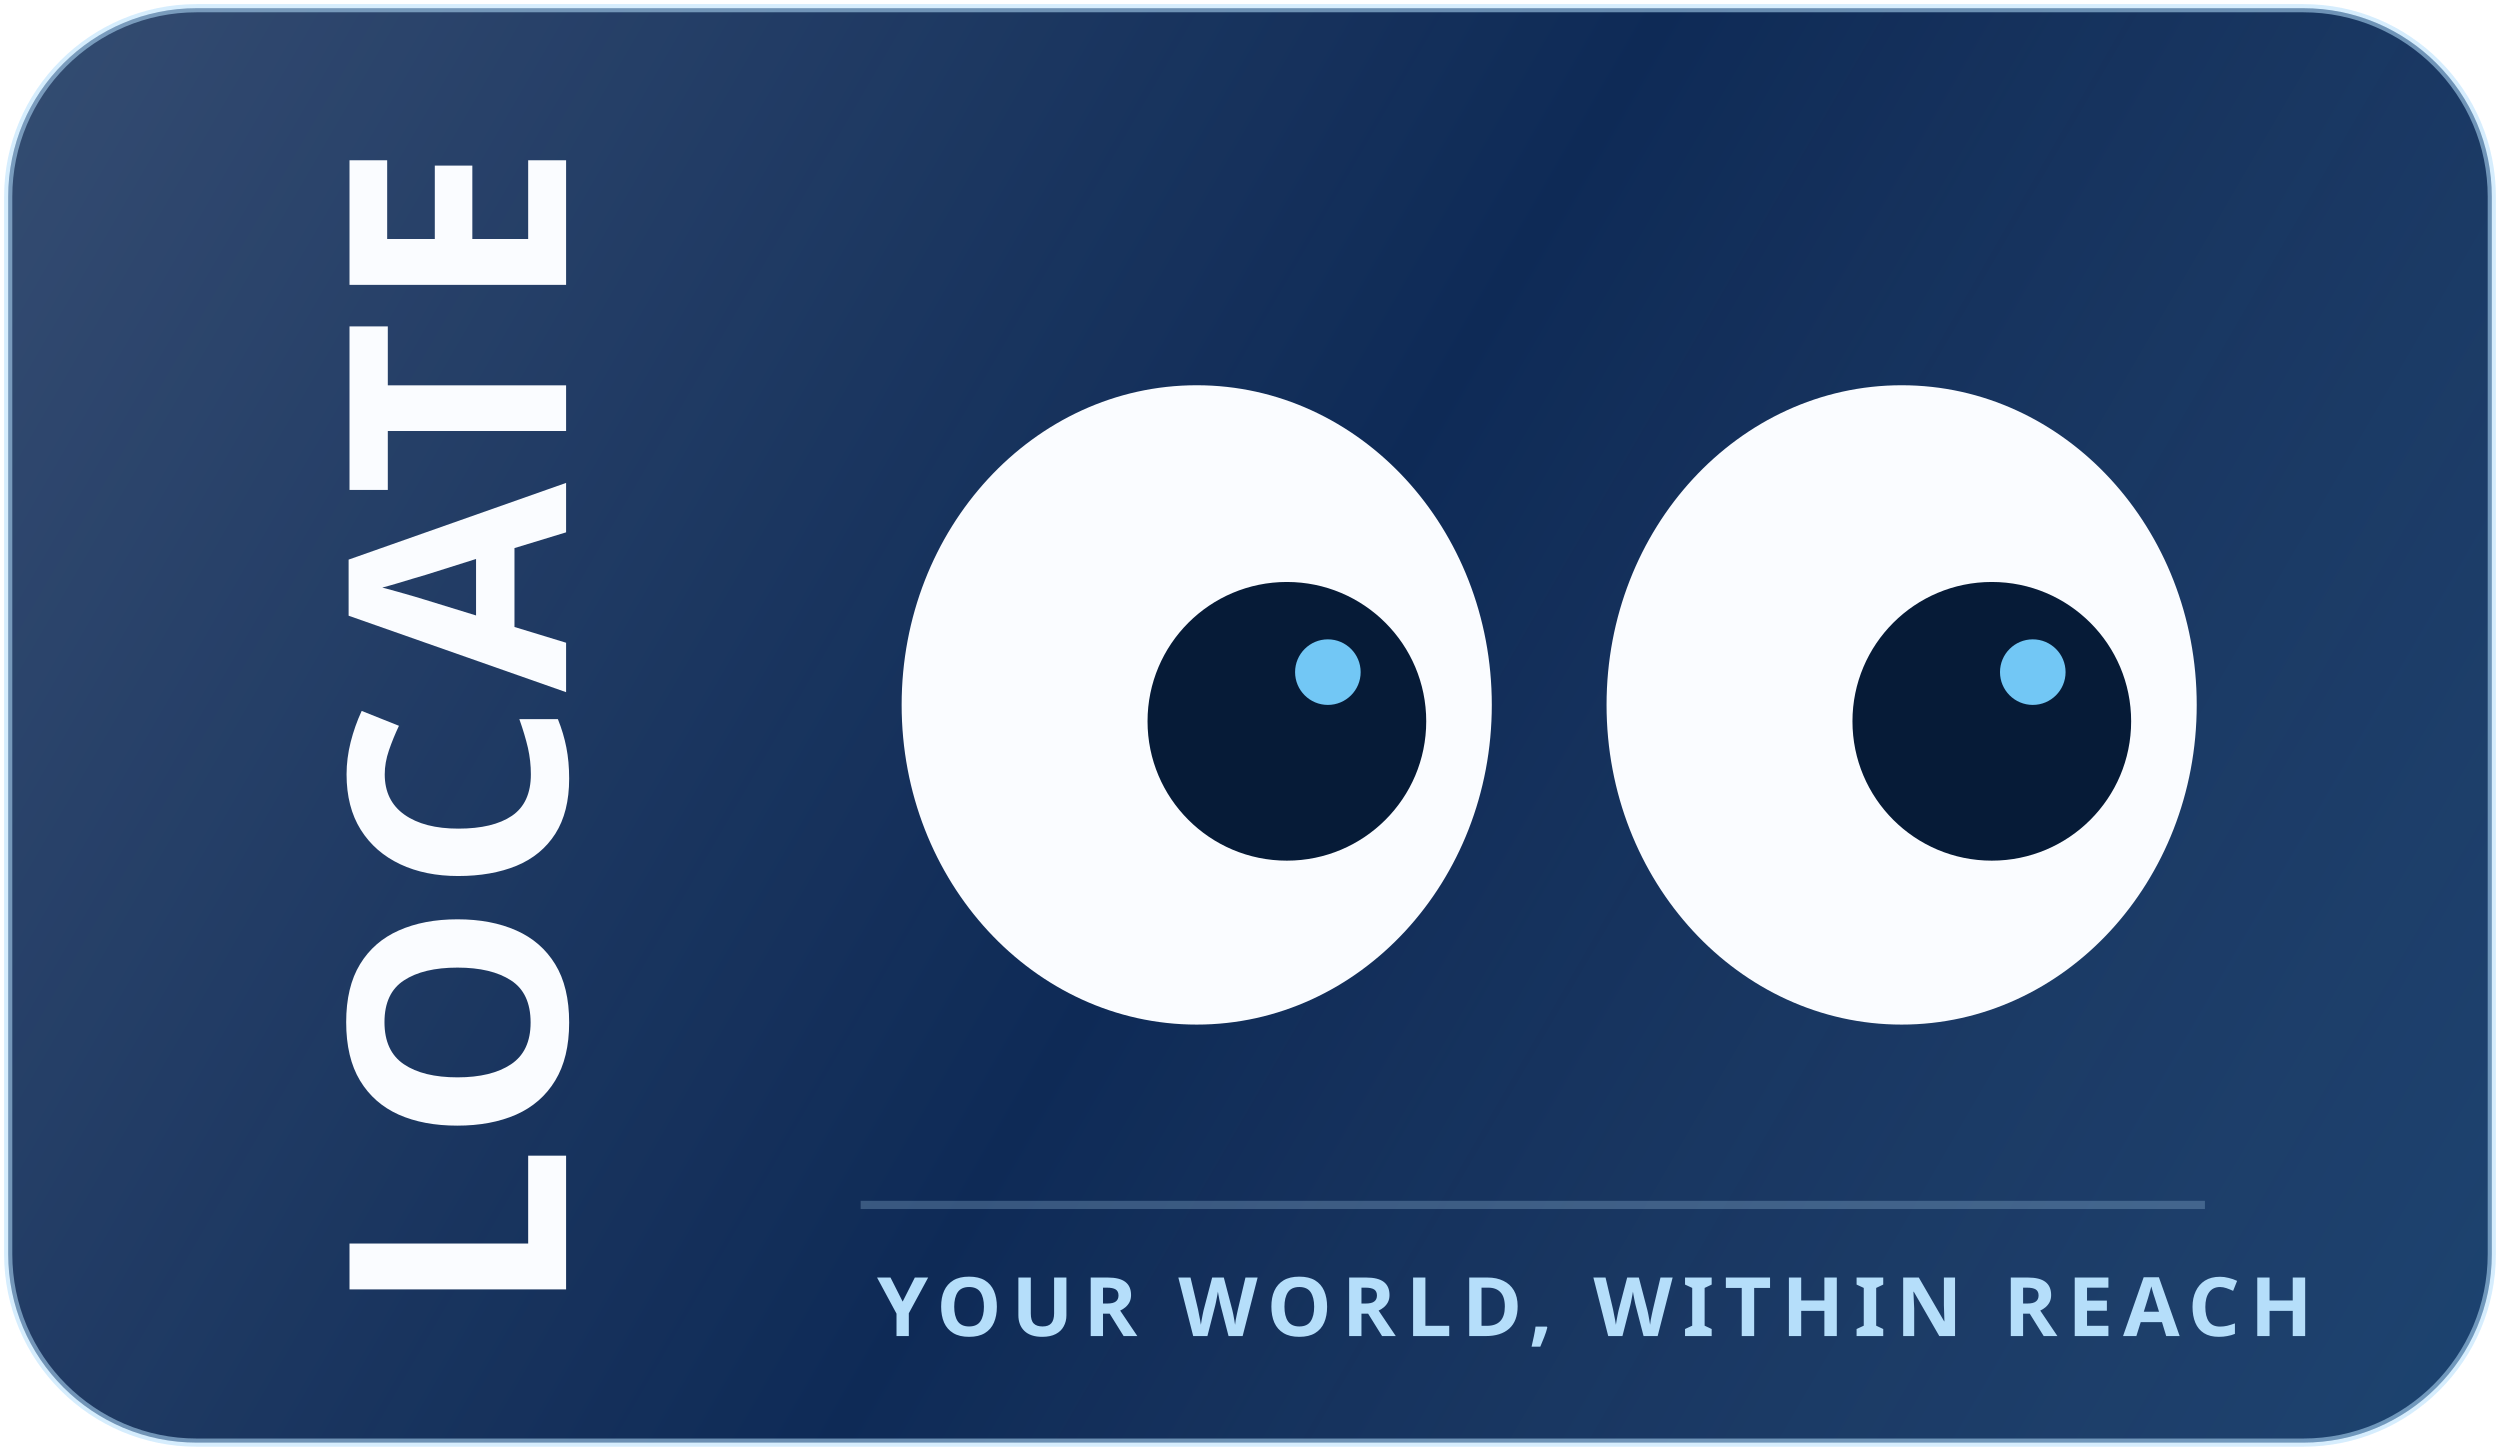
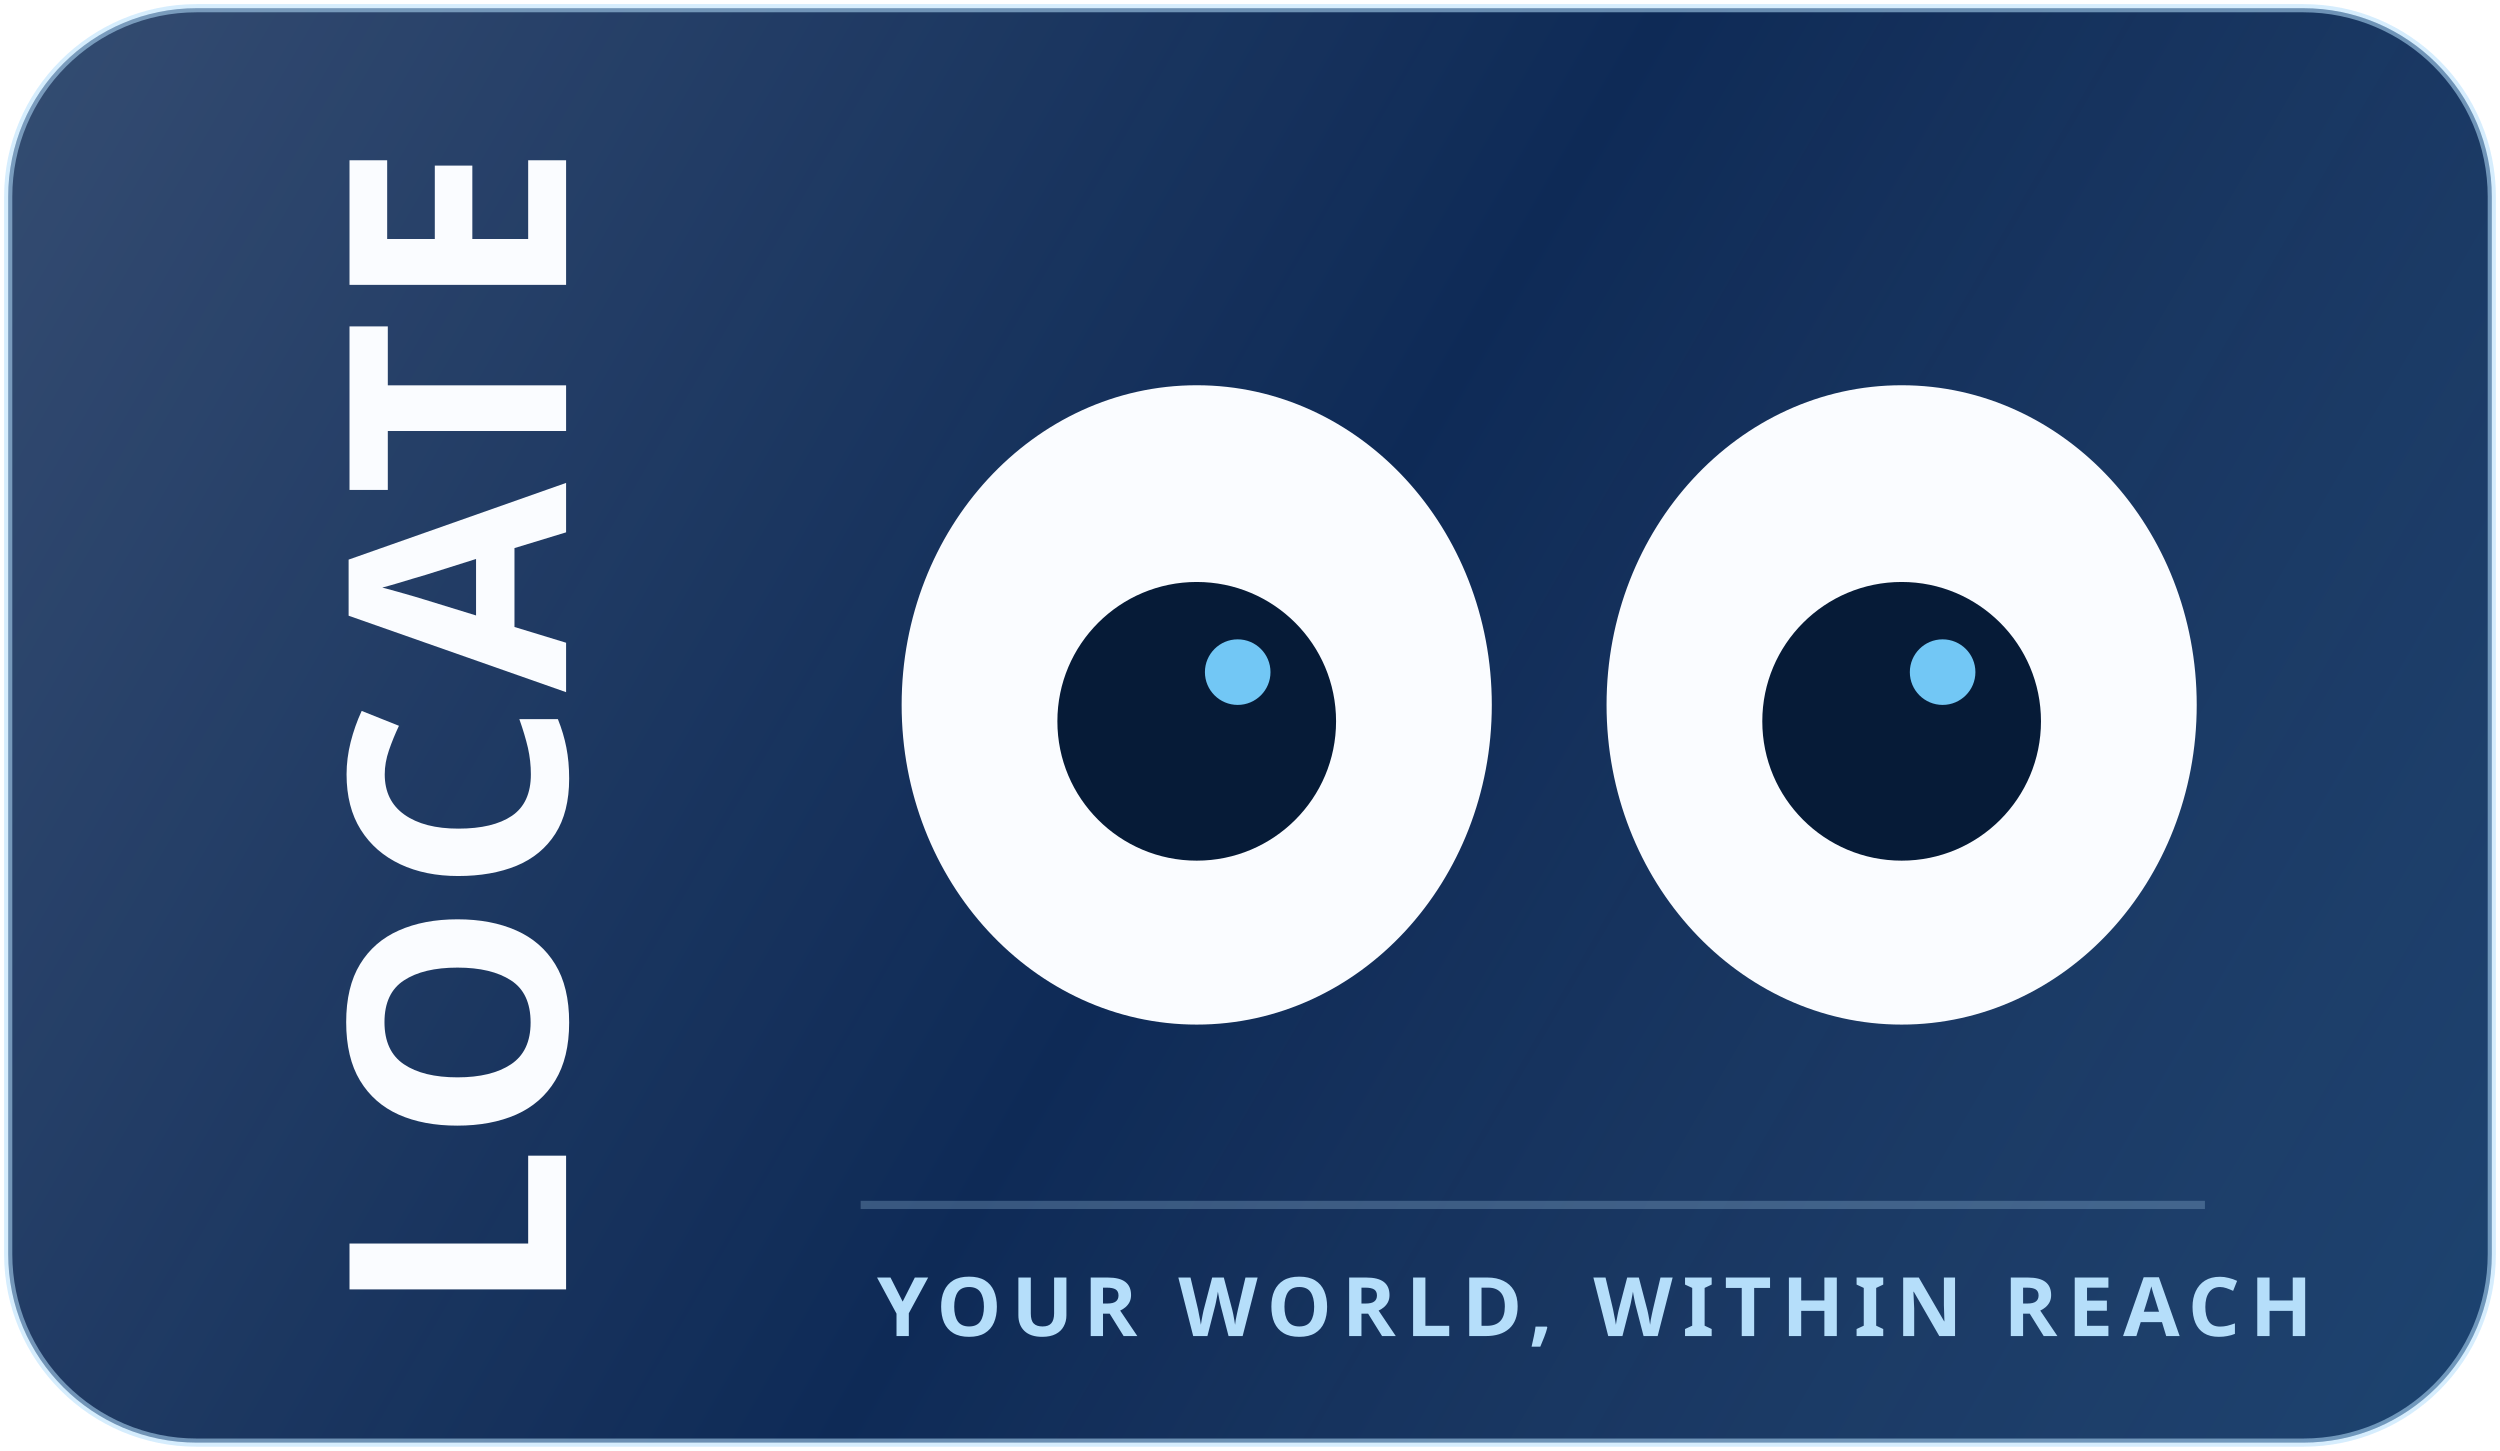
<svg xmlns="http://www.w3.org/2000/svg" viewBox="0 0 305 177" fill="none">
  <defs>
    <linearGradient id="locateGlass" x1="0" y1="0" x2="305" y2="177" gradientUnits="userSpaceOnUse">
      <stop stop-color="#FAFCFF" stop-opacity=".18" />
      <stop offset=".5" stop-color="#FAFCFF" stop-opacity=".02" />
      <stop offset="1" stop-color="#72C7F5" stop-opacity=".18" />
    </linearGradient>
  </defs>
  <rect x="1" y="1" width="303" height="175" rx="23" fill="#092653" />
  <rect x="1" y="1" width="303" height="175" rx="23" fill="url(#locateGlass)" stroke="#B5DEFA" stroke-opacity=".55" />
  <text x="0" y="0" transform="translate(56 89) rotate(-90)" text-anchor="middle" dominant-baseline="middle" font-family="Nunito Sans" font-weight="800" font-size="37" letter-spacing="1" fill="#FAFCFF">LOCATE</text>
-   <g id="findEyes">
-     <ellipse cx="146" cy="86" rx="36" ry="39" fill="#FAFCFF" />
-     <ellipse cx="232" cy="86" rx="36" ry="39" fill="#FAFCFF" />
-   </g>
-   <g id="findPupils">
-     <circle cx="157" cy="88" r="17" fill="#061B37" />
-     <circle cx="243" cy="88" r="17" fill="#061B37" />
-     <circle cx="162" cy="82" r="4" fill="#72C7F5" />
-     <circle cx="248" cy="82" r="4" fill="#72C7F5" />
+   <g id="findEyeAssembly">
+     <g id="findEyes">
+       <ellipse cx="146" cy="86" rx="36" ry="39" fill="#FAFCFF" />
+       <ellipse cx="232" cy="86" rx="36" ry="39" fill="#FAFCFF" />
+     </g>
+     <g id="findPupils">
+       <circle cx="146" cy="88" r="17" fill="#061B37" />
+       <circle cx="232" cy="88" r="17" fill="#061B37" />
+       <circle cx="151" cy="82" r="4" fill="#72C7F5" />
+       <circle cx="237" cy="82" r="4" fill="#72C7F5" />
+     </g>
  </g>
  <path d="M105 147H269" stroke="#B5DEFA" stroke-opacity=".25" />
  <text x="107" y="163" font-family="Nunito" font-weight="700" font-size="10" letter-spacing="1.2" fill="#B5DEFA">YOUR WORLD, WITHIN REACH</text>
</svg>
